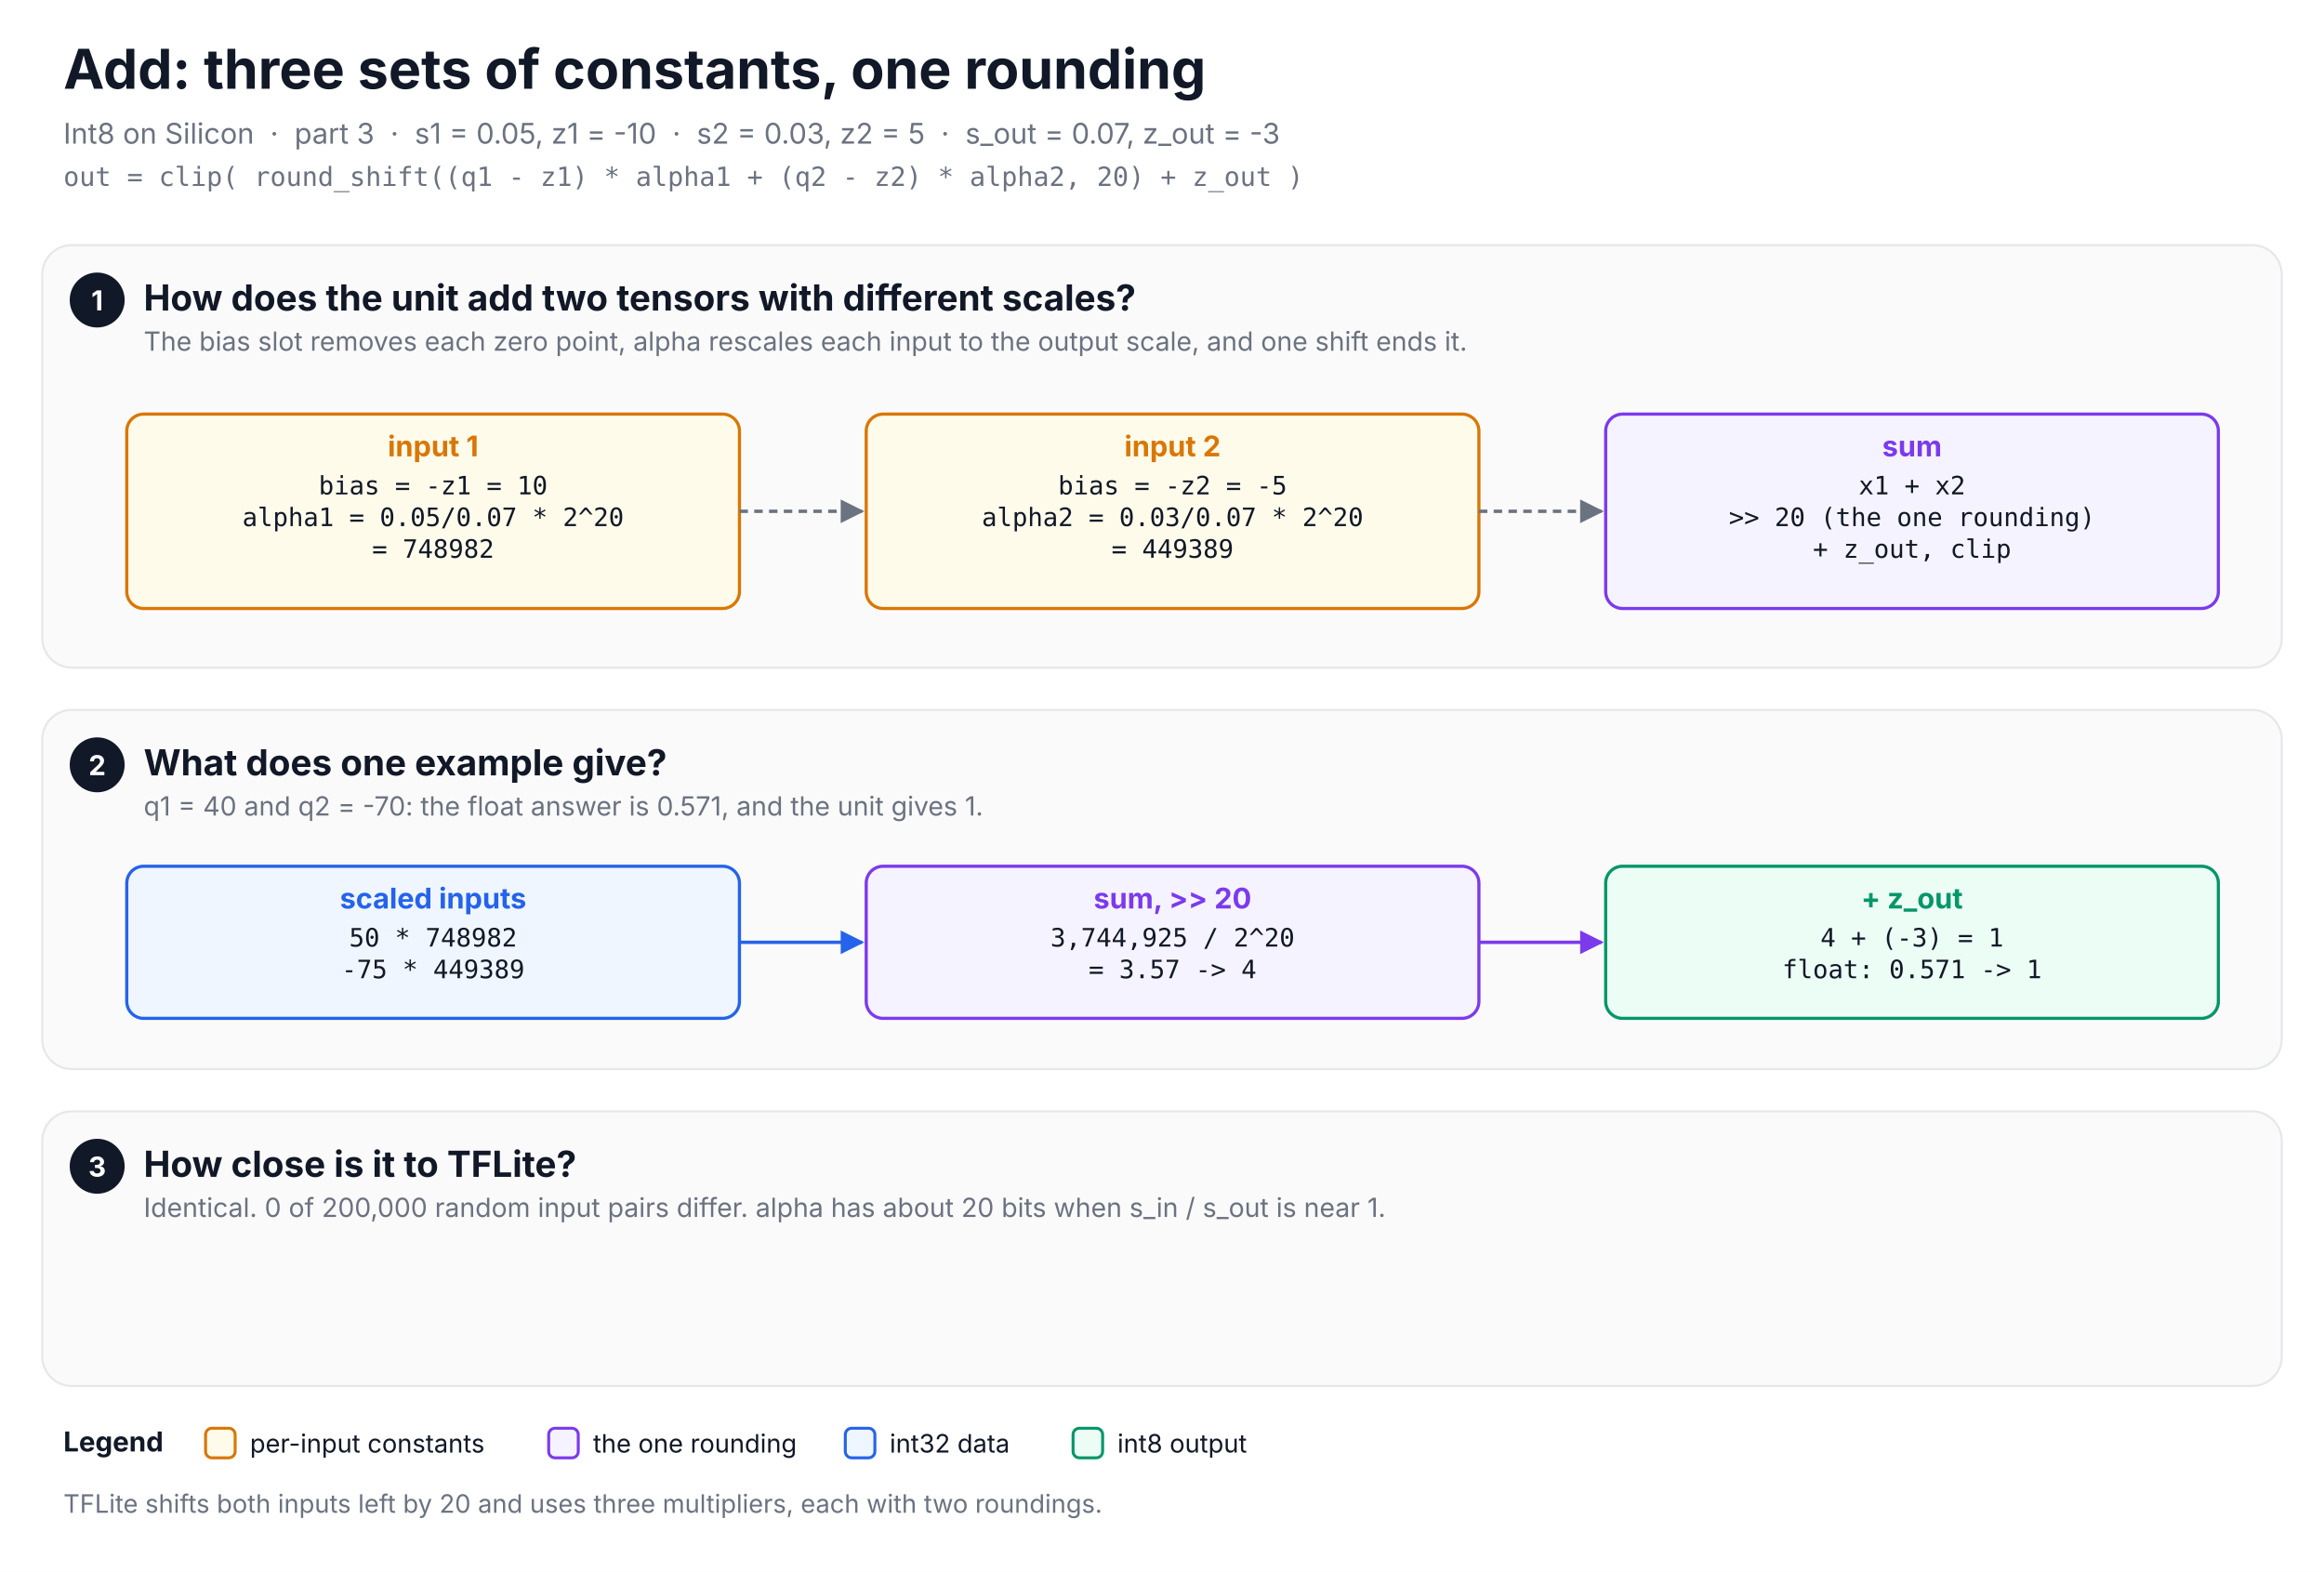
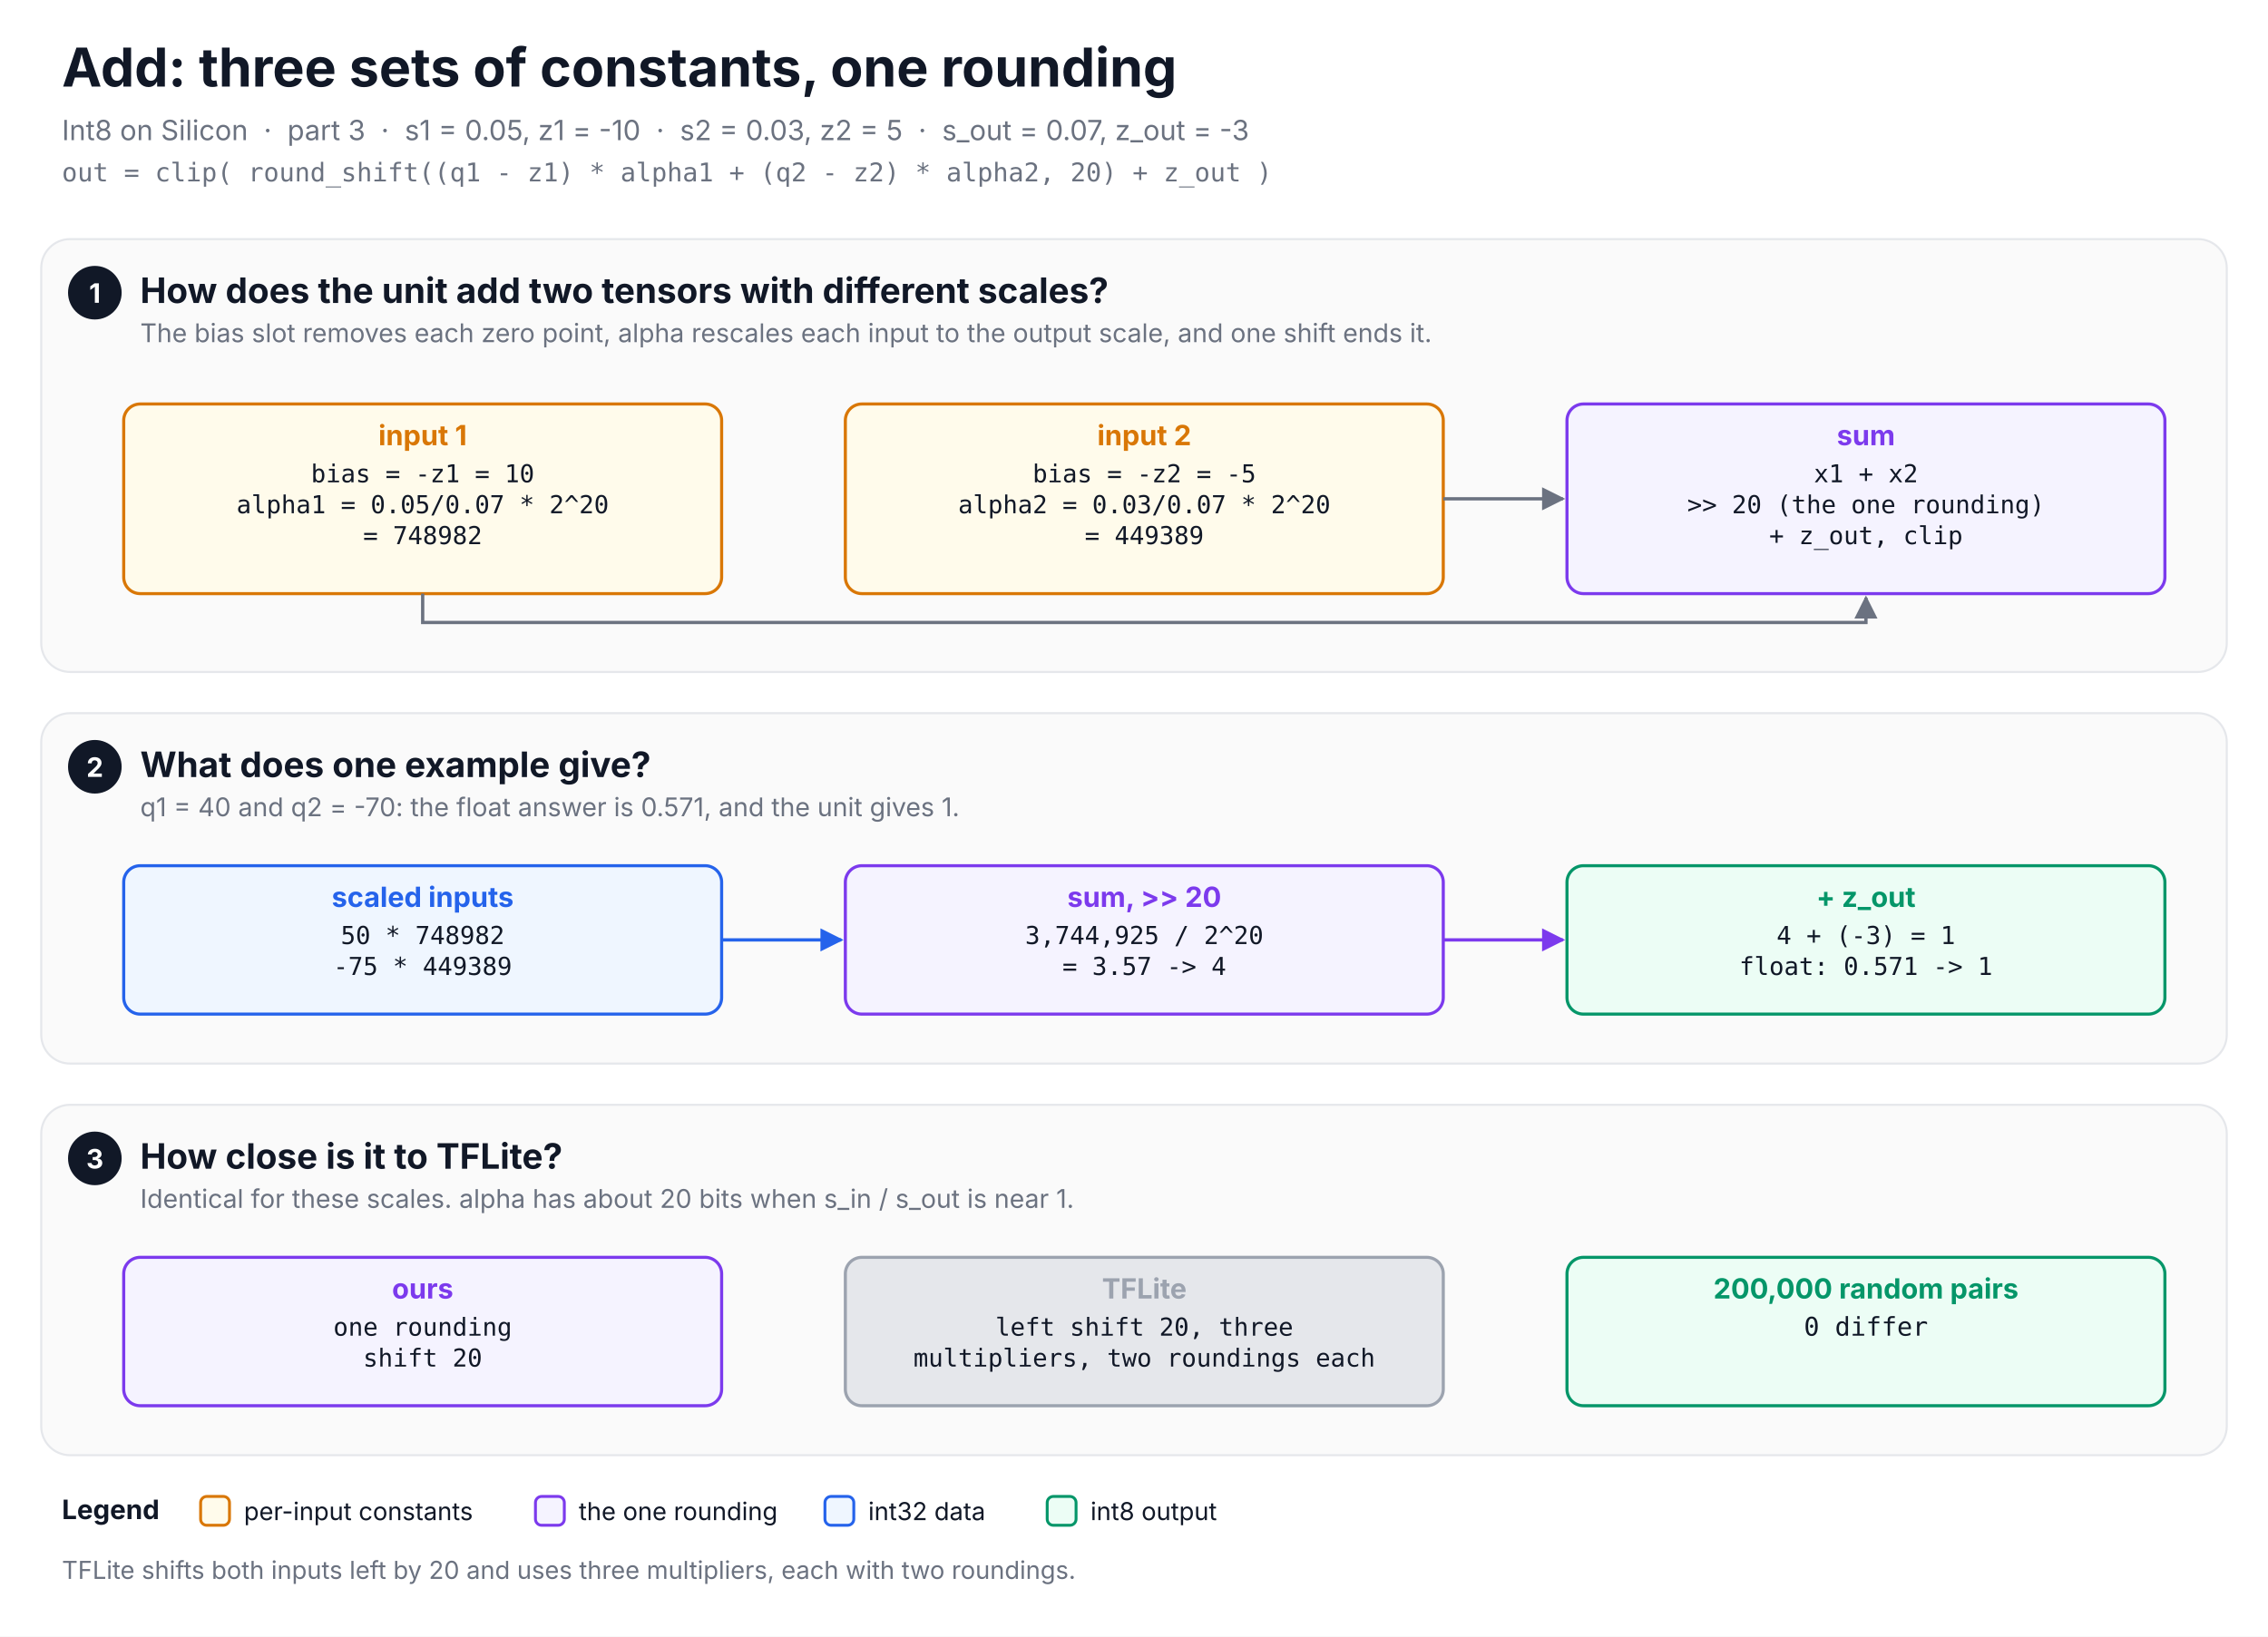
- <svg xmlns="http://www.w3.org/2000/svg" width="1100" height="744" viewBox="0 0 1100 744">
+ <svg xmlns="http://www.w3.org/2000/svg" width="1100" height="794" viewBox="0 0 1100 794">
  <defs>
    <marker id="m0" viewBox="0 0 10 10" refX="9" refY="5" markerWidth="7" markerHeight="7" orient="auto-start-reverse">
      <path d="M0,0 L10,5 L0,10 z" fill="#6b7280" />
    </marker>
    <marker id="m1" viewBox="0 0 10 10" refX="9" refY="5" markerWidth="7" markerHeight="7" orient="auto-start-reverse">
      <path d="M0,0 L10,5 L0,10 z" fill="#2563eb" />
    </marker>
    <marker id="m2" viewBox="0 0 10 10" refX="9" refY="5" markerWidth="7" markerHeight="7" orient="auto-start-reverse">
      <path d="M0,0 L10,5 L0,10 z" fill="#7c3aed" />
    </marker>
  </defs>
-   <rect width="1100" height="744" fill="#ffffff" />
+   <rect width="1100" height="794" fill="#ffffff" />
  <text x="30.0" y="42.0" font-family="Inter,Segoe UI,Helvetica,Arial,sans-serif" font-size="26" fill="#111827" font-weight="bold" text-anchor="start" xml:space="preserve" style="white-space:pre">Add: three sets of constants, one rounding</text>
  <text x="30.0" y="68.0" font-family="Inter,Segoe UI,Helvetica,Arial,sans-serif" font-size="13.5" fill="#6b7280" font-weight="normal" text-anchor="start" xml:space="preserve" style="white-space:pre">Int8 on Silicon  ·  part 3  ·  s1 = 0.05, z1 = -10  ·  s2 = 0.03, z2 = 5  ·  s_out = 0.07, z_out = -3</text>
  <text x="30.0" y="88.0" font-family="ui-monospace,SFMono-Regular,Menlo,Consolas,monospace" font-size="12.5" fill="#6b7280" font-weight="normal" text-anchor="start" xml:space="preserve" style="white-space:pre">out = clip( round_shift((q1 - z1) * alpha1 + (q2 - z2) * alpha2, 20) + z_out )</text>
-   <rect x="20.0" y="116.0" width="1060.0" height="200.0" rx="14" fill="#fafafa" fill-opacity="1.0" stroke="#e5e7eb" stroke-width="1" />
+   <rect x="20.0" y="116.0" width="1060.0" height="210.0" rx="14" fill="#fafafa" fill-opacity="1.0" stroke="#e5e7eb" stroke-width="1" />
  <circle cx="46.0" cy="142.0" r="13" fill="#111827" />
  <text x="46.0" y="146.9" font-family="Inter,Segoe UI,Helvetica,Arial,sans-serif" font-size="13" fill="#fff" font-weight="bold" text-anchor="middle" xml:space="preserve" style="white-space:pre">1</text>
  <text x="68.0" y="147.0" font-family="Inter,Segoe UI,Helvetica,Arial,sans-serif" font-size="17" fill="#111827" font-weight="bold" text-anchor="start" xml:space="preserve" style="white-space:pre">How does the unit add two tensors with different scales?</text>
  <text x="68.0" y="166.0" font-family="Inter,Segoe UI,Helvetica,Arial,sans-serif" font-size="12.5" fill="#6b7280" font-weight="normal" text-anchor="start" xml:space="preserve" style="white-space:pre">The bias slot removes each zero point, alpha rescales each input to the output scale, and one shift ends it.</text>
  <rect x="60.0" y="196.0" width="290.0" height="92.0" rx="8" fill="#fffbeb" fill-opacity="1.0" stroke="#d97706" stroke-width="1.5" />
  <text x="205.0" y="216.0" font-family="Inter,Segoe UI,Helvetica,Arial,sans-serif" font-size="13.5" fill="#d97706" font-weight="bold" text-anchor="middle" xml:space="preserve" style="white-space:pre">input 1</text>
  <text x="205.0" y="234.0" font-family="ui-monospace,SFMono-Regular,Menlo,Consolas,monospace" font-size="12" fill="#111827" font-weight="normal" text-anchor="middle" xml:space="preserve" style="white-space:pre">bias = -z1 = 10</text>
  <text x="205.0" y="249.0" font-family="ui-monospace,SFMono-Regular,Menlo,Consolas,monospace" font-size="12" fill="#111827" font-weight="normal" text-anchor="middle" xml:space="preserve" style="white-space:pre">alpha1 = 0.05/0.07 * 2^20</text>
  <text x="205.0" y="264.0" font-family="ui-monospace,SFMono-Regular,Menlo,Consolas,monospace" font-size="12" fill="#111827" font-weight="normal" text-anchor="middle" xml:space="preserve" style="white-space:pre">= 748982</text>
  <rect x="410.0" y="196.0" width="290.0" height="92.0" rx="8" fill="#fffbeb" fill-opacity="1.0" stroke="#d97706" stroke-width="1.5" />
  <text x="555.0" y="216.0" font-family="Inter,Segoe UI,Helvetica,Arial,sans-serif" font-size="13.5" fill="#d97706" font-weight="bold" text-anchor="middle" xml:space="preserve" style="white-space:pre">input 2</text>
  <text x="555.0" y="234.0" font-family="ui-monospace,SFMono-Regular,Menlo,Consolas,monospace" font-size="12" fill="#111827" font-weight="normal" text-anchor="middle" xml:space="preserve" style="white-space:pre">bias = -z2 = -5</text>
  <text x="555.0" y="249.0" font-family="ui-monospace,SFMono-Regular,Menlo,Consolas,monospace" font-size="12" fill="#111827" font-weight="normal" text-anchor="middle" xml:space="preserve" style="white-space:pre">alpha2 = 0.03/0.07 * 2^20</text>
  <text x="555.0" y="264.0" font-family="ui-monospace,SFMono-Regular,Menlo,Consolas,monospace" font-size="12" fill="#111827" font-weight="normal" text-anchor="middle" xml:space="preserve" style="white-space:pre">= 449389</text>
  <rect x="760.0" y="196.0" width="290.0" height="92.0" rx="8" fill="#f5f3ff" fill-opacity="1.0" stroke="#7c3aed" stroke-width="1.5" />
  <text x="905.0" y="216.0" font-family="Inter,Segoe UI,Helvetica,Arial,sans-serif" font-size="13.5" fill="#7c3aed" font-weight="bold" text-anchor="middle" xml:space="preserve" style="white-space:pre">sum</text>
  <text x="905.0" y="234.0" font-family="ui-monospace,SFMono-Regular,Menlo,Consolas,monospace" font-size="12" fill="#111827" font-weight="normal" text-anchor="middle" xml:space="preserve" style="white-space:pre">x1 + x2</text>
  <text x="905.0" y="249.0" font-family="ui-monospace,SFMono-Regular,Menlo,Consolas,monospace" font-size="12" fill="#111827" font-weight="normal" text-anchor="middle" xml:space="preserve" style="white-space:pre">&gt;&gt; 20 (the one rounding)</text>
  <text x="905.0" y="264.0" font-family="ui-monospace,SFMono-Regular,Menlo,Consolas,monospace" font-size="12" fill="#111827" font-weight="normal" text-anchor="middle" xml:space="preserve" style="white-space:pre">+ z_out, clip</text>
-   <line x1="350.0" y1="242.0" x2="408.0" y2="242.0" stroke="#6b7280" stroke-width="1.6" stroke-dasharray="4 3" marker-end="url(#m0)" />
-   <line x1="700.0" y1="242.0" x2="758.0" y2="242.0" stroke="#6b7280" stroke-width="1.6" stroke-dasharray="4 3" marker-end="url(#m0)" />
-   <rect x="20.0" y="336.0" width="1060.0" height="170.0" rx="14" fill="#fafafa" fill-opacity="1.0" stroke="#e5e7eb" stroke-width="1" />
-   <circle cx="46.0" cy="362.0" r="13" fill="#111827" />
-   <text x="46.0" y="366.9" font-family="Inter,Segoe UI,Helvetica,Arial,sans-serif" font-size="13" fill="#fff" font-weight="bold" text-anchor="middle" xml:space="preserve" style="white-space:pre">2</text>
-   <text x="68.0" y="367.0" font-family="Inter,Segoe UI,Helvetica,Arial,sans-serif" font-size="17" fill="#111827" font-weight="bold" text-anchor="start" xml:space="preserve" style="white-space:pre">What does one example give?</text>
-   <text x="68.0" y="386.0" font-family="Inter,Segoe UI,Helvetica,Arial,sans-serif" font-size="12.5" fill="#6b7280" font-weight="normal" text-anchor="start" xml:space="preserve" style="white-space:pre">q1 = 40 and q2 = -70: the float answer is 0.571, and the unit gives 1.</text>
-   <rect x="60.0" y="410.0" width="290.0" height="72.0" rx="8" fill="#eff6ff" fill-opacity="1.0" stroke="#2563eb" stroke-width="1.5" />
-   <text x="205.0" y="430.0" font-family="Inter,Segoe UI,Helvetica,Arial,sans-serif" font-size="13.5" fill="#2563eb" font-weight="bold" text-anchor="middle" xml:space="preserve" style="white-space:pre">scaled inputs</text>
-   <text x="205.0" y="448.0" font-family="ui-monospace,SFMono-Regular,Menlo,Consolas,monospace" font-size="12" fill="#111827" font-weight="normal" text-anchor="middle" xml:space="preserve" style="white-space:pre">50 * 748982</text>
-   <text x="205.0" y="463.0" font-family="ui-monospace,SFMono-Regular,Menlo,Consolas,monospace" font-size="12" fill="#111827" font-weight="normal" text-anchor="middle" xml:space="preserve" style="white-space:pre">-75 * 449389</text>
-   <line x1="350.0" y1="446.0" x2="408.0" y2="446.0" stroke="#2563eb" stroke-width="1.6" marker-end="url(#m1)" />
-   <rect x="410.0" y="410.0" width="290.0" height="72.0" rx="8" fill="#f5f3ff" fill-opacity="1.0" stroke="#7c3aed" stroke-width="1.5" />
-   <text x="555.0" y="430.0" font-family="Inter,Segoe UI,Helvetica,Arial,sans-serif" font-size="13.5" fill="#7c3aed" font-weight="bold" text-anchor="middle" xml:space="preserve" style="white-space:pre">sum, &gt;&gt; 20</text>
-   <text x="555.0" y="448.0" font-family="ui-monospace,SFMono-Regular,Menlo,Consolas,monospace" font-size="12" fill="#111827" font-weight="normal" text-anchor="middle" xml:space="preserve" style="white-space:pre">3,744,925 / 2^20</text>
-   <text x="555.0" y="463.0" font-family="ui-monospace,SFMono-Regular,Menlo,Consolas,monospace" font-size="12" fill="#111827" font-weight="normal" text-anchor="middle" xml:space="preserve" style="white-space:pre">= 3.57 -&gt; 4</text>
-   <line x1="700.0" y1="446.0" x2="758.0" y2="446.0" stroke="#7c3aed" stroke-width="1.6" marker-end="url(#m2)" />
-   <rect x="760.0" y="410.0" width="290.0" height="72.0" rx="8" fill="#ecfdf5" fill-opacity="1.0" stroke="#059669" stroke-width="1.5" />
-   <text x="905.0" y="430.0" font-family="Inter,Segoe UI,Helvetica,Arial,sans-serif" font-size="13.5" fill="#059669" font-weight="bold" text-anchor="middle" xml:space="preserve" style="white-space:pre">+ z_out</text>
-   <text x="905.0" y="448.0" font-family="ui-monospace,SFMono-Regular,Menlo,Consolas,monospace" font-size="12" fill="#111827" font-weight="normal" text-anchor="middle" xml:space="preserve" style="white-space:pre">4 + (-3) = 1</text>
-   <text x="905.0" y="463.0" font-family="ui-monospace,SFMono-Regular,Menlo,Consolas,monospace" font-size="12" fill="#111827" font-weight="normal" text-anchor="middle" xml:space="preserve" style="white-space:pre">float: 0.571 -&gt; 1</text>
-   <rect x="20.0" y="526.0" width="1060.0" height="130.0" rx="14" fill="#fafafa" fill-opacity="1.0" stroke="#e5e7eb" stroke-width="1" />
-   <circle cx="46.0" cy="552.0" r="13" fill="#111827" />
-   <text x="46.0" y="556.9" font-family="Inter,Segoe UI,Helvetica,Arial,sans-serif" font-size="13" fill="#fff" font-weight="bold" text-anchor="middle" xml:space="preserve" style="white-space:pre">3</text>
-   <text x="68.0" y="557.0" font-family="Inter,Segoe UI,Helvetica,Arial,sans-serif" font-size="17" fill="#111827" font-weight="bold" text-anchor="start" xml:space="preserve" style="white-space:pre">How close is it to TFLite?</text>
-   <text x="68.0" y="576.0" font-family="Inter,Segoe UI,Helvetica,Arial,sans-serif" font-size="12.5" fill="#6b7280" font-weight="normal" text-anchor="start" xml:space="preserve" style="white-space:pre">Identical. 0 of 200,000 random input pairs differ. alpha has about 20 bits when s_in / s_out is near 1.</text>
-   <text x="30.0" y="687.0" font-family="Inter,Segoe UI,Helvetica,Arial,sans-serif" font-size="13" fill="#111827" font-weight="bold" text-anchor="start" xml:space="preserve" style="white-space:pre">Legend</text>
-   <rect x="97.3" y="676.0" width="14.0" height="14.0" rx="3" fill="#fffbeb" fill-opacity="1.0" stroke="#d97706" stroke-width="1.4" />
-   <text x="118.3" y="687.5" font-family="Inter,Segoe UI,Helvetica,Arial,sans-serif" font-size="12" fill="#111827" font-weight="normal" text-anchor="start" xml:space="preserve" style="white-space:pre">per-input constants</text>
-   <rect x="259.7" y="676.0" width="14.0" height="14.0" rx="3" fill="#f5f3ff" fill-opacity="1.0" stroke="#7c3aed" stroke-width="1.4" />
-   <text x="280.7" y="687.5" font-family="Inter,Segoe UI,Helvetica,Arial,sans-serif" font-size="12" fill="#111827" font-weight="normal" text-anchor="start" xml:space="preserve" style="white-space:pre">the one rounding</text>
-   <rect x="400.1" y="676.0" width="14.0" height="14.0" rx="3" fill="#eff6ff" fill-opacity="1.0" stroke="#2563eb" stroke-width="1.4" />
-   <text x="421.1" y="687.5" font-family="Inter,Segoe UI,Helvetica,Arial,sans-serif" font-size="12" fill="#111827" font-weight="normal" text-anchor="start" xml:space="preserve" style="white-space:pre">int32 data</text>
-   <rect x="507.9" y="676.0" width="14.0" height="14.0" rx="3" fill="#ecfdf5" fill-opacity="1.0" stroke="#059669" stroke-width="1.4" />
-   <text x="528.9" y="687.5" font-family="Inter,Segoe UI,Helvetica,Arial,sans-serif" font-size="12" fill="#111827" font-weight="normal" text-anchor="start" xml:space="preserve" style="white-space:pre">int8 output</text>
-   <text x="30.0" y="716.0" font-family="Inter,Segoe UI,Helvetica,Arial,sans-serif" font-size="12" fill="#6b7280" font-weight="normal" text-anchor="start" xml:space="preserve" style="white-space:pre">TFLite shifts both inputs left by 20 and uses three multipliers, each with two roundings.</text>
+   <line x1="700.0" y1="242.0" x2="758.0" y2="242.0" stroke="#6b7280" stroke-width="1.6" marker-end="url(#m0)" />
+   <path d="M 205.0,288.0 L 205.0,302.0 L 905.0,302.0 L 905.0,290.0" fill="none" stroke="#6b7280" stroke-width="1.6" marker-end="url(#m0)" />
+   <rect x="20.0" y="346.0" width="1060.0" height="170.0" rx="14" fill="#fafafa" fill-opacity="1.0" stroke="#e5e7eb" stroke-width="1" />
+   <circle cx="46.0" cy="372.0" r="13" fill="#111827" />
+   <text x="46.0" y="376.9" font-family="Inter,Segoe UI,Helvetica,Arial,sans-serif" font-size="13" fill="#fff" font-weight="bold" text-anchor="middle" xml:space="preserve" style="white-space:pre">2</text>
+   <text x="68.0" y="377.0" font-family="Inter,Segoe UI,Helvetica,Arial,sans-serif" font-size="17" fill="#111827" font-weight="bold" text-anchor="start" xml:space="preserve" style="white-space:pre">What does one example give?</text>
+   <text x="68.0" y="396.0" font-family="Inter,Segoe UI,Helvetica,Arial,sans-serif" font-size="12.5" fill="#6b7280" font-weight="normal" text-anchor="start" xml:space="preserve" style="white-space:pre">q1 = 40 and q2 = -70: the float answer is 0.571, and the unit gives 1.</text>
+   <rect x="60.0" y="420.0" width="290.0" height="72.0" rx="8" fill="#eff6ff" fill-opacity="1.0" stroke="#2563eb" stroke-width="1.5" />
+   <text x="205.0" y="440.0" font-family="Inter,Segoe UI,Helvetica,Arial,sans-serif" font-size="13.5" fill="#2563eb" font-weight="bold" text-anchor="middle" xml:space="preserve" style="white-space:pre">scaled inputs</text>
+   <text x="205.0" y="458.0" font-family="ui-monospace,SFMono-Regular,Menlo,Consolas,monospace" font-size="12" fill="#111827" font-weight="normal" text-anchor="middle" xml:space="preserve" style="white-space:pre">50 * 748982</text>
+   <text x="205.0" y="473.0" font-family="ui-monospace,SFMono-Regular,Menlo,Consolas,monospace" font-size="12" fill="#111827" font-weight="normal" text-anchor="middle" xml:space="preserve" style="white-space:pre">-75 * 449389</text>
+   <line x1="350.0" y1="456.0" x2="408.0" y2="456.0" stroke="#2563eb" stroke-width="1.6" marker-end="url(#m1)" />
+   <rect x="410.0" y="420.0" width="290.0" height="72.0" rx="8" fill="#f5f3ff" fill-opacity="1.0" stroke="#7c3aed" stroke-width="1.5" />
+   <text x="555.0" y="440.0" font-family="Inter,Segoe UI,Helvetica,Arial,sans-serif" font-size="13.5" fill="#7c3aed" font-weight="bold" text-anchor="middle" xml:space="preserve" style="white-space:pre">sum, &gt;&gt; 20</text>
+   <text x="555.0" y="458.0" font-family="ui-monospace,SFMono-Regular,Menlo,Consolas,monospace" font-size="12" fill="#111827" font-weight="normal" text-anchor="middle" xml:space="preserve" style="white-space:pre">3,744,925 / 2^20</text>
+   <text x="555.0" y="473.0" font-family="ui-monospace,SFMono-Regular,Menlo,Consolas,monospace" font-size="12" fill="#111827" font-weight="normal" text-anchor="middle" xml:space="preserve" style="white-space:pre">= 3.57 -&gt; 4</text>
+   <line x1="700.0" y1="456.0" x2="758.0" y2="456.0" stroke="#7c3aed" stroke-width="1.6" marker-end="url(#m2)" />
+   <rect x="760.0" y="420.0" width="290.0" height="72.0" rx="8" fill="#ecfdf5" fill-opacity="1.0" stroke="#059669" stroke-width="1.5" />
+   <text x="905.0" y="440.0" font-family="Inter,Segoe UI,Helvetica,Arial,sans-serif" font-size="13.5" fill="#059669" font-weight="bold" text-anchor="middle" xml:space="preserve" style="white-space:pre">+ z_out</text>
+   <text x="905.0" y="458.0" font-family="ui-monospace,SFMono-Regular,Menlo,Consolas,monospace" font-size="12" fill="#111827" font-weight="normal" text-anchor="middle" xml:space="preserve" style="white-space:pre">4 + (-3) = 1</text>
+   <text x="905.0" y="473.0" font-family="ui-monospace,SFMono-Regular,Menlo,Consolas,monospace" font-size="12" fill="#111827" font-weight="normal" text-anchor="middle" xml:space="preserve" style="white-space:pre">float: 0.571 -&gt; 1</text>
+   <rect x="20.0" y="536.0" width="1060.0" height="170.0" rx="14" fill="#fafafa" fill-opacity="1.0" stroke="#e5e7eb" stroke-width="1" />
+   <circle cx="46.0" cy="562.0" r="13" fill="#111827" />
+   <text x="46.0" y="566.9" font-family="Inter,Segoe UI,Helvetica,Arial,sans-serif" font-size="13" fill="#fff" font-weight="bold" text-anchor="middle" xml:space="preserve" style="white-space:pre">3</text>
+   <text x="68.0" y="567.0" font-family="Inter,Segoe UI,Helvetica,Arial,sans-serif" font-size="17" fill="#111827" font-weight="bold" text-anchor="start" xml:space="preserve" style="white-space:pre">How close is it to TFLite?</text>
+   <text x="68.0" y="586.0" font-family="Inter,Segoe UI,Helvetica,Arial,sans-serif" font-size="12.5" fill="#6b7280" font-weight="normal" text-anchor="start" xml:space="preserve" style="white-space:pre">Identical for these scales. alpha has about 20 bits when s_in / s_out is near 1.</text>
+   <rect x="60.0" y="610.0" width="290.0" height="72.0" rx="8" fill="#f5f3ff" fill-opacity="1.0" stroke="#7c3aed" stroke-width="1.5" />
+   <text x="205.0" y="630.0" font-family="Inter,Segoe UI,Helvetica,Arial,sans-serif" font-size="13.5" fill="#7c3aed" font-weight="bold" text-anchor="middle" xml:space="preserve" style="white-space:pre">ours</text>
+   <text x="205.0" y="648.0" font-family="ui-monospace,SFMono-Regular,Menlo,Consolas,monospace" font-size="12" fill="#111827" font-weight="normal" text-anchor="middle" xml:space="preserve" style="white-space:pre">one rounding</text>
+   <text x="205.0" y="663.0" font-family="ui-monospace,SFMono-Regular,Menlo,Consolas,monospace" font-size="12" fill="#111827" font-weight="normal" text-anchor="middle" xml:space="preserve" style="white-space:pre">shift 20</text>
+   <rect x="410.0" y="610.0" width="290.0" height="72.0" rx="8" fill="#e5e7eb" fill-opacity="1.0" stroke="#9ca3af" stroke-width="1.5" />
+   <text x="555.0" y="630.0" font-family="Inter,Segoe UI,Helvetica,Arial,sans-serif" font-size="13.5" fill="#9ca3af" font-weight="bold" text-anchor="middle" xml:space="preserve" style="white-space:pre">TFLite</text>
+   <text x="555.0" y="648.0" font-family="ui-monospace,SFMono-Regular,Menlo,Consolas,monospace" font-size="12" fill="#111827" font-weight="normal" text-anchor="middle" xml:space="preserve" style="white-space:pre">left shift 20, three</text>
+   <text x="555.0" y="663.0" font-family="ui-monospace,SFMono-Regular,Menlo,Consolas,monospace" font-size="12" fill="#111827" font-weight="normal" text-anchor="middle" xml:space="preserve" style="white-space:pre">multipliers, two roundings each</text>
+   <rect x="760.0" y="610.0" width="290.0" height="72.0" rx="8" fill="#ecfdf5" fill-opacity="1.0" stroke="#059669" stroke-width="1.5" />
+   <text x="905.0" y="630.0" font-family="Inter,Segoe UI,Helvetica,Arial,sans-serif" font-size="13.5" fill="#059669" font-weight="bold" text-anchor="middle" xml:space="preserve" style="white-space:pre">200,000 random pairs</text>
+   <text x="905.0" y="648.0" font-family="ui-monospace,SFMono-Regular,Menlo,Consolas,monospace" font-size="12.5" fill="#111827" font-weight="normal" text-anchor="middle" xml:space="preserve" style="white-space:pre">0 differ</text>
+   <text x="30.0" y="737.0" font-family="Inter,Segoe UI,Helvetica,Arial,sans-serif" font-size="13" fill="#111827" font-weight="bold" text-anchor="start" xml:space="preserve" style="white-space:pre">Legend</text>
+   <rect x="97.3" y="726.0" width="14.0" height="14.0" rx="3" fill="#fffbeb" fill-opacity="1.0" stroke="#d97706" stroke-width="1.4" />
+   <text x="118.3" y="737.5" font-family="Inter,Segoe UI,Helvetica,Arial,sans-serif" font-size="12" fill="#111827" font-weight="normal" text-anchor="start" xml:space="preserve" style="white-space:pre">per-input constants</text>
+   <rect x="259.7" y="726.0" width="14.0" height="14.0" rx="3" fill="#f5f3ff" fill-opacity="1.0" stroke="#7c3aed" stroke-width="1.4" />
+   <text x="280.7" y="737.5" font-family="Inter,Segoe UI,Helvetica,Arial,sans-serif" font-size="12" fill="#111827" font-weight="normal" text-anchor="start" xml:space="preserve" style="white-space:pre">the one rounding</text>
+   <rect x="400.1" y="726.0" width="14.0" height="14.0" rx="3" fill="#eff6ff" fill-opacity="1.0" stroke="#2563eb" stroke-width="1.4" />
+   <text x="421.1" y="737.5" font-family="Inter,Segoe UI,Helvetica,Arial,sans-serif" font-size="12" fill="#111827" font-weight="normal" text-anchor="start" xml:space="preserve" style="white-space:pre">int32 data</text>
+   <rect x="507.9" y="726.0" width="14.0" height="14.0" rx="3" fill="#ecfdf5" fill-opacity="1.0" stroke="#059669" stroke-width="1.4" />
+   <text x="528.9" y="737.5" font-family="Inter,Segoe UI,Helvetica,Arial,sans-serif" font-size="12" fill="#111827" font-weight="normal" text-anchor="start" xml:space="preserve" style="white-space:pre">int8 output</text>
+   <text x="30.0" y="766.0" font-family="Inter,Segoe UI,Helvetica,Arial,sans-serif" font-size="12" fill="#6b7280" font-weight="normal" text-anchor="start" xml:space="preserve" style="white-space:pre">TFLite shifts both inputs left by 20 and uses three multipliers, each with two roundings.</text>
</svg>
